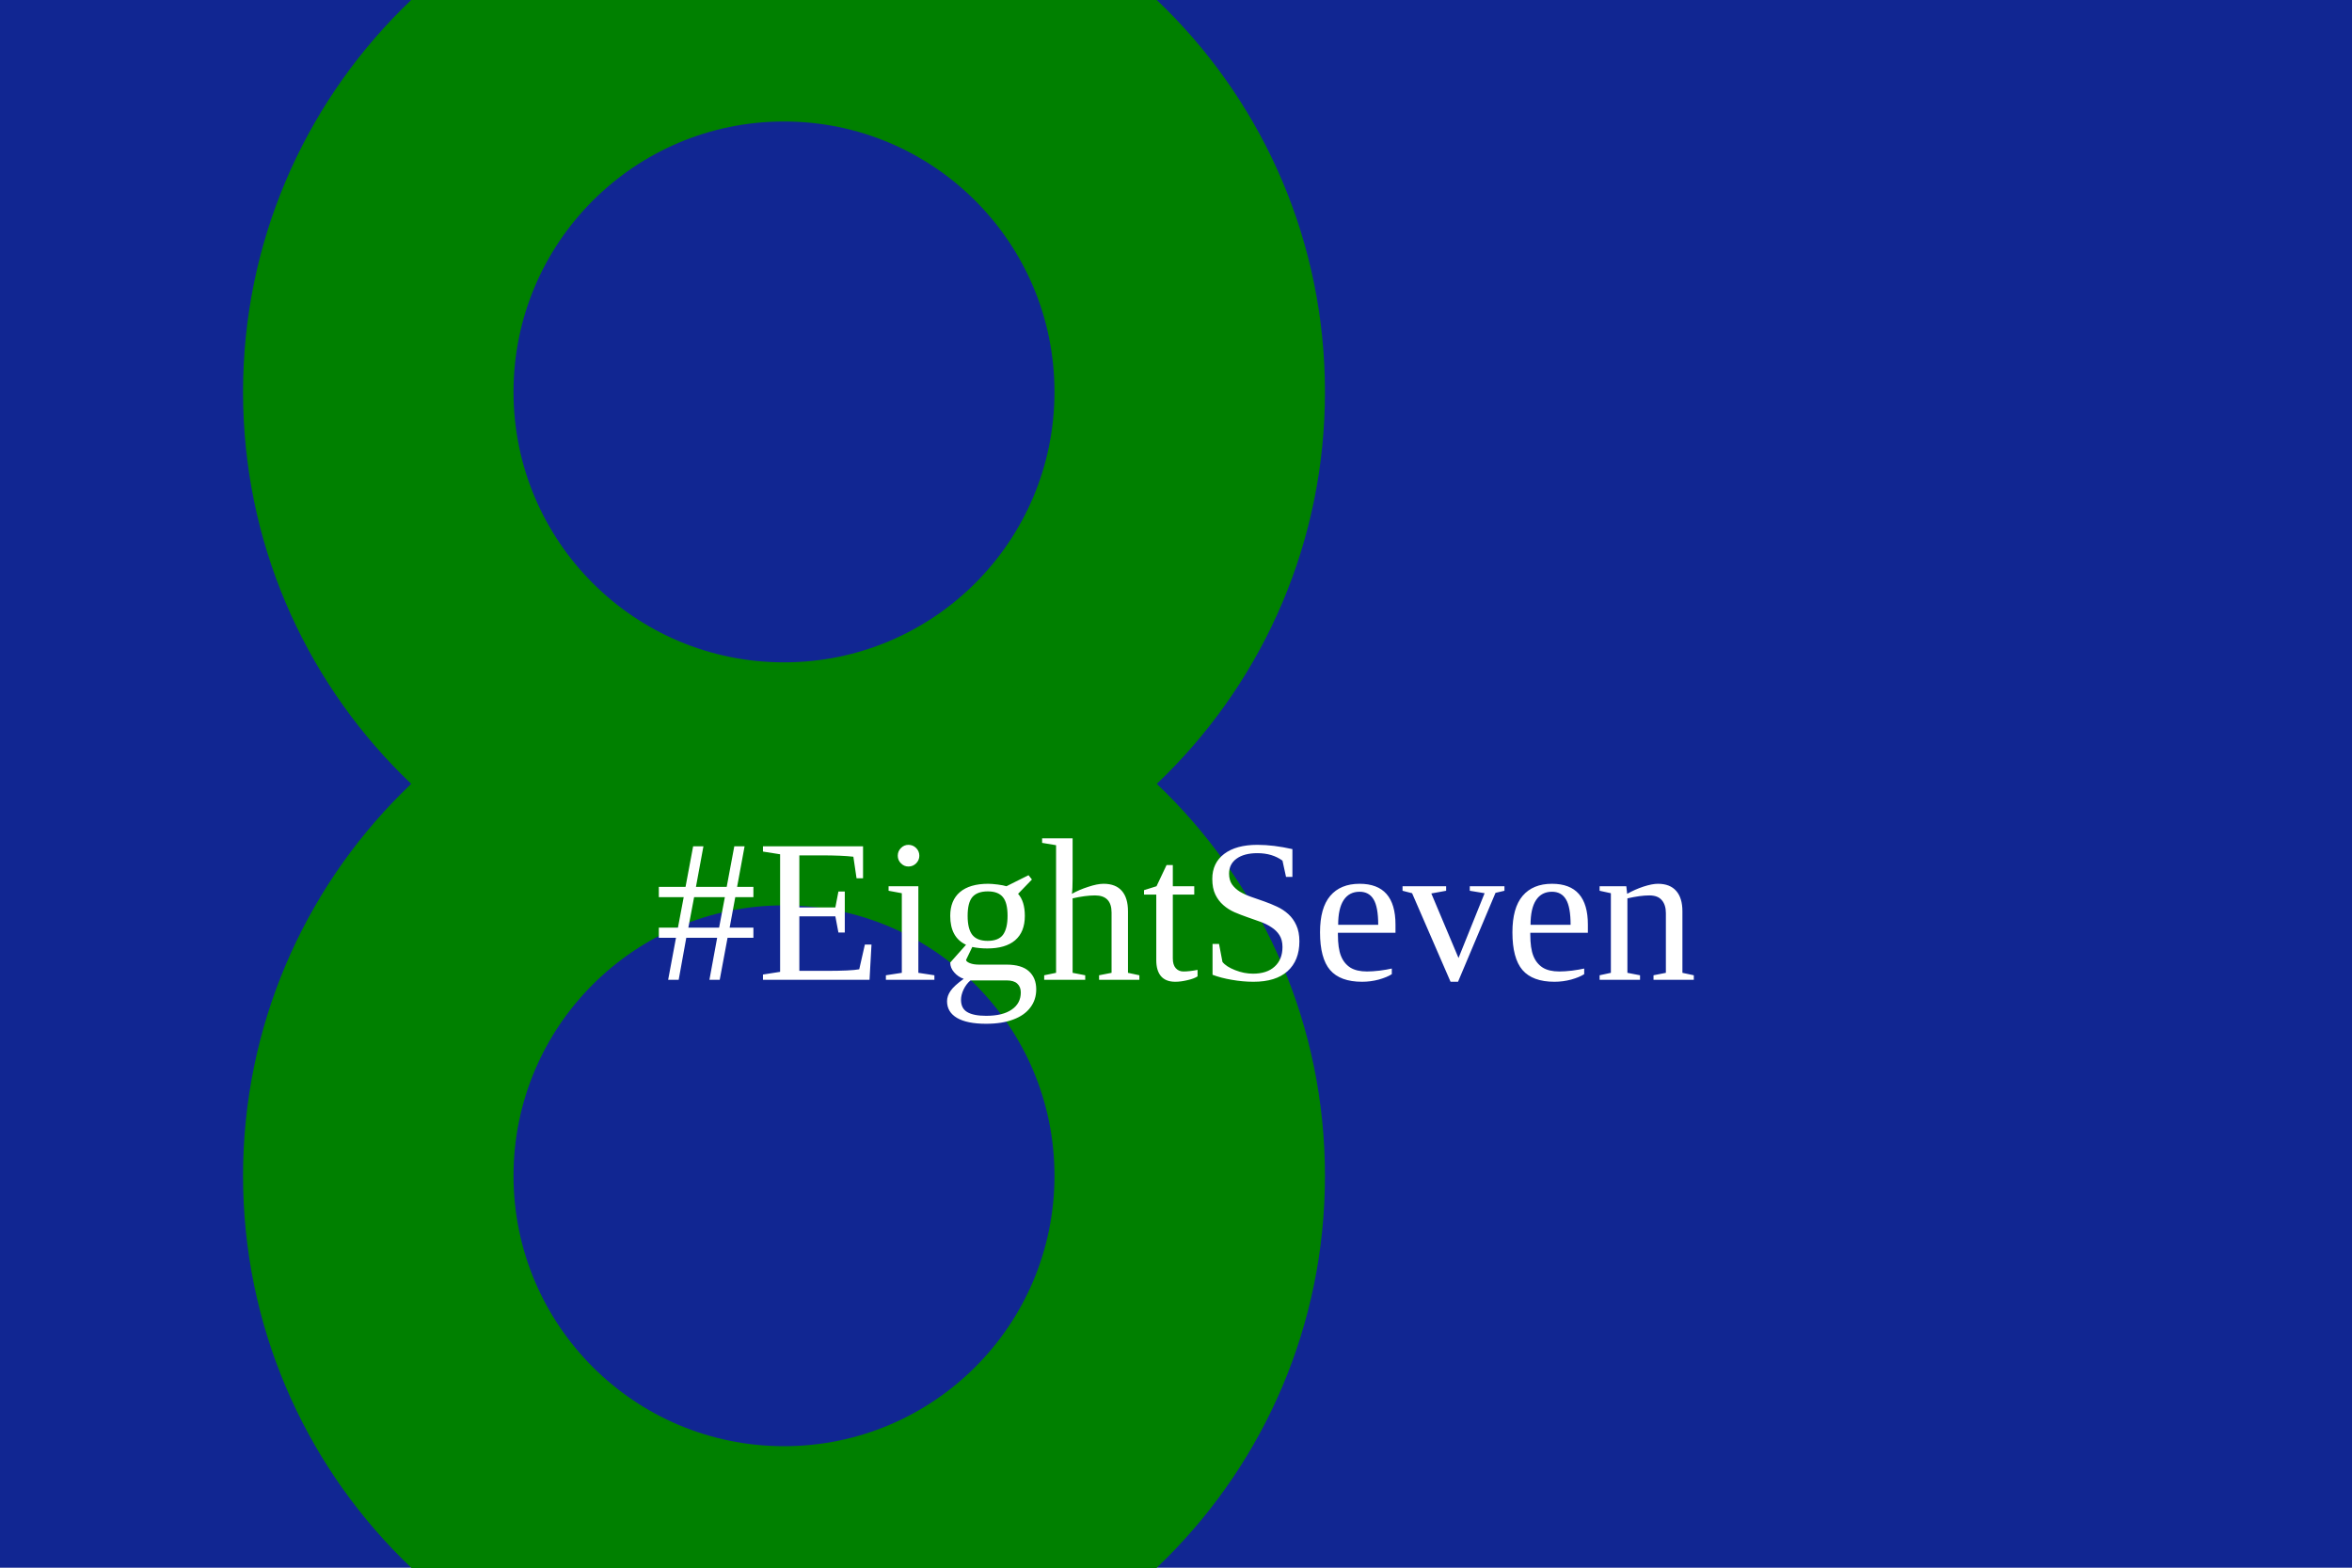
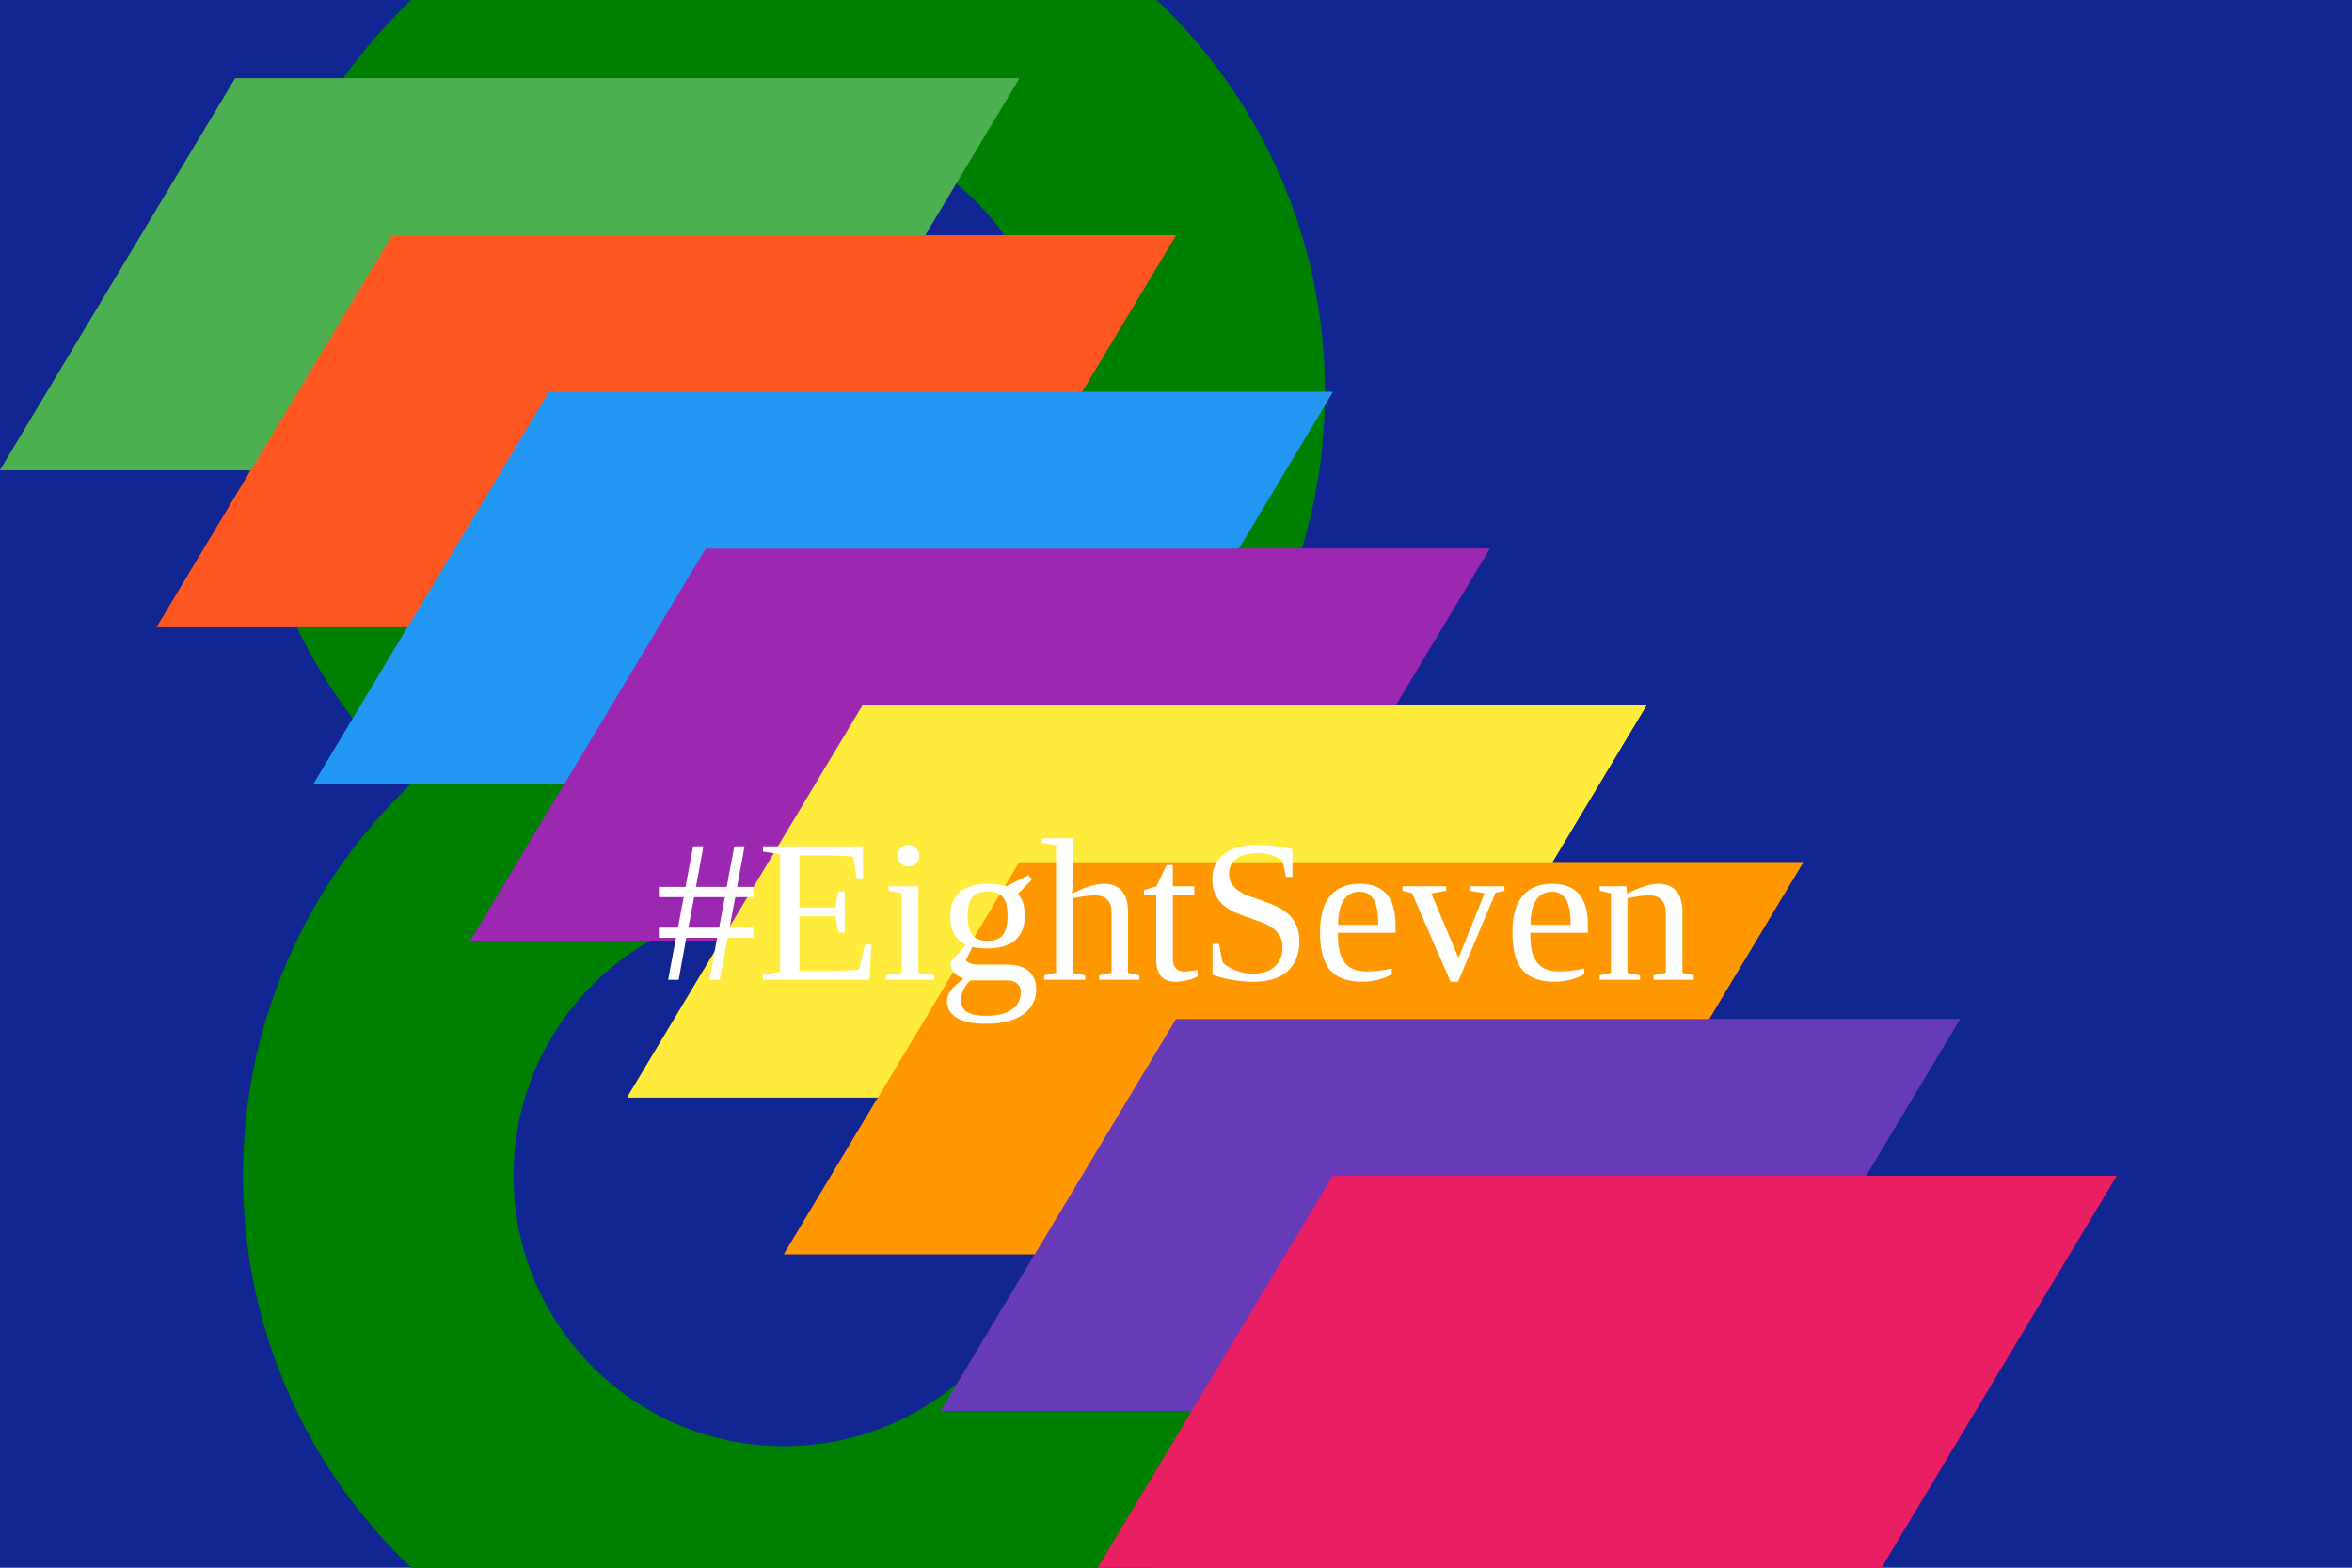
<svg xmlns="http://www.w3.org/2000/svg" version="1.1" width="300" height="200">
  <rect width="100%" height="100%" fill="#112692" />
  <circle cx="100" cy="50" r="69" fill="green" />
  <circle cx="100" cy="150" r="69" fill="green" />
  <circle cx="100" cy="50" r="34.5" fill="#112692" />
  <circle cx="100" cy="150" r="34.5" fill="#112692" />
+   <svg width="400" height="200">
+     <polygon points="30,10 130,10 100,60 0,60" fill="#4CAF50" />
+     <polygon points="50,30 150,30 120,80 20,80" fill="#FF5722" />
+     <polygon points="70,50 170,50 140,100 40,100" fill="#2196F3" />
+     <polygon points="90,70 190,70 160,120 60,120" fill="#9C27B0" />
+     <polygon points="110,90 210,90 180,140 80,140" fill="#FFEB3B" />
+     <polygon points="130,110 230,110 200,160 100,160" fill="#FF9800" />
+     <polygon points="150,130 250,130 220,180 120,180" fill="#673AB7" />
+   </svg>
+   <svg width="400" height="220">
+     <polygon points="30,10 130,10 100,60 0,60" fill="#4CAF50" />
+     <polygon points="50,30 150,30 120,80 20,80" fill="#FF5722" />
+     <polygon points="70,50 170,50 140,100 40,100" fill="#2196F3" />
+     <polygon points="90,70 190,70 160,120 60,120" fill="#9C27B0" />
+     <polygon points="110,90 210,90 180,140 80,140" fill="#FFEB3B" />
+     <polygon points="130,110 230,110 200,160 100,160" fill="#FF9800" />
+     <polygon points="150,130 250,130 220,180 120,180" fill="#673AB7" />
+     <polygon points="170,150 270,150 240,200 140,200" fill="#E91E63" />
+   </svg>
  <text x="150" y="125" font-size="26" text-anchor="middle" fill="white">#EightSeven</text>
</svg>
